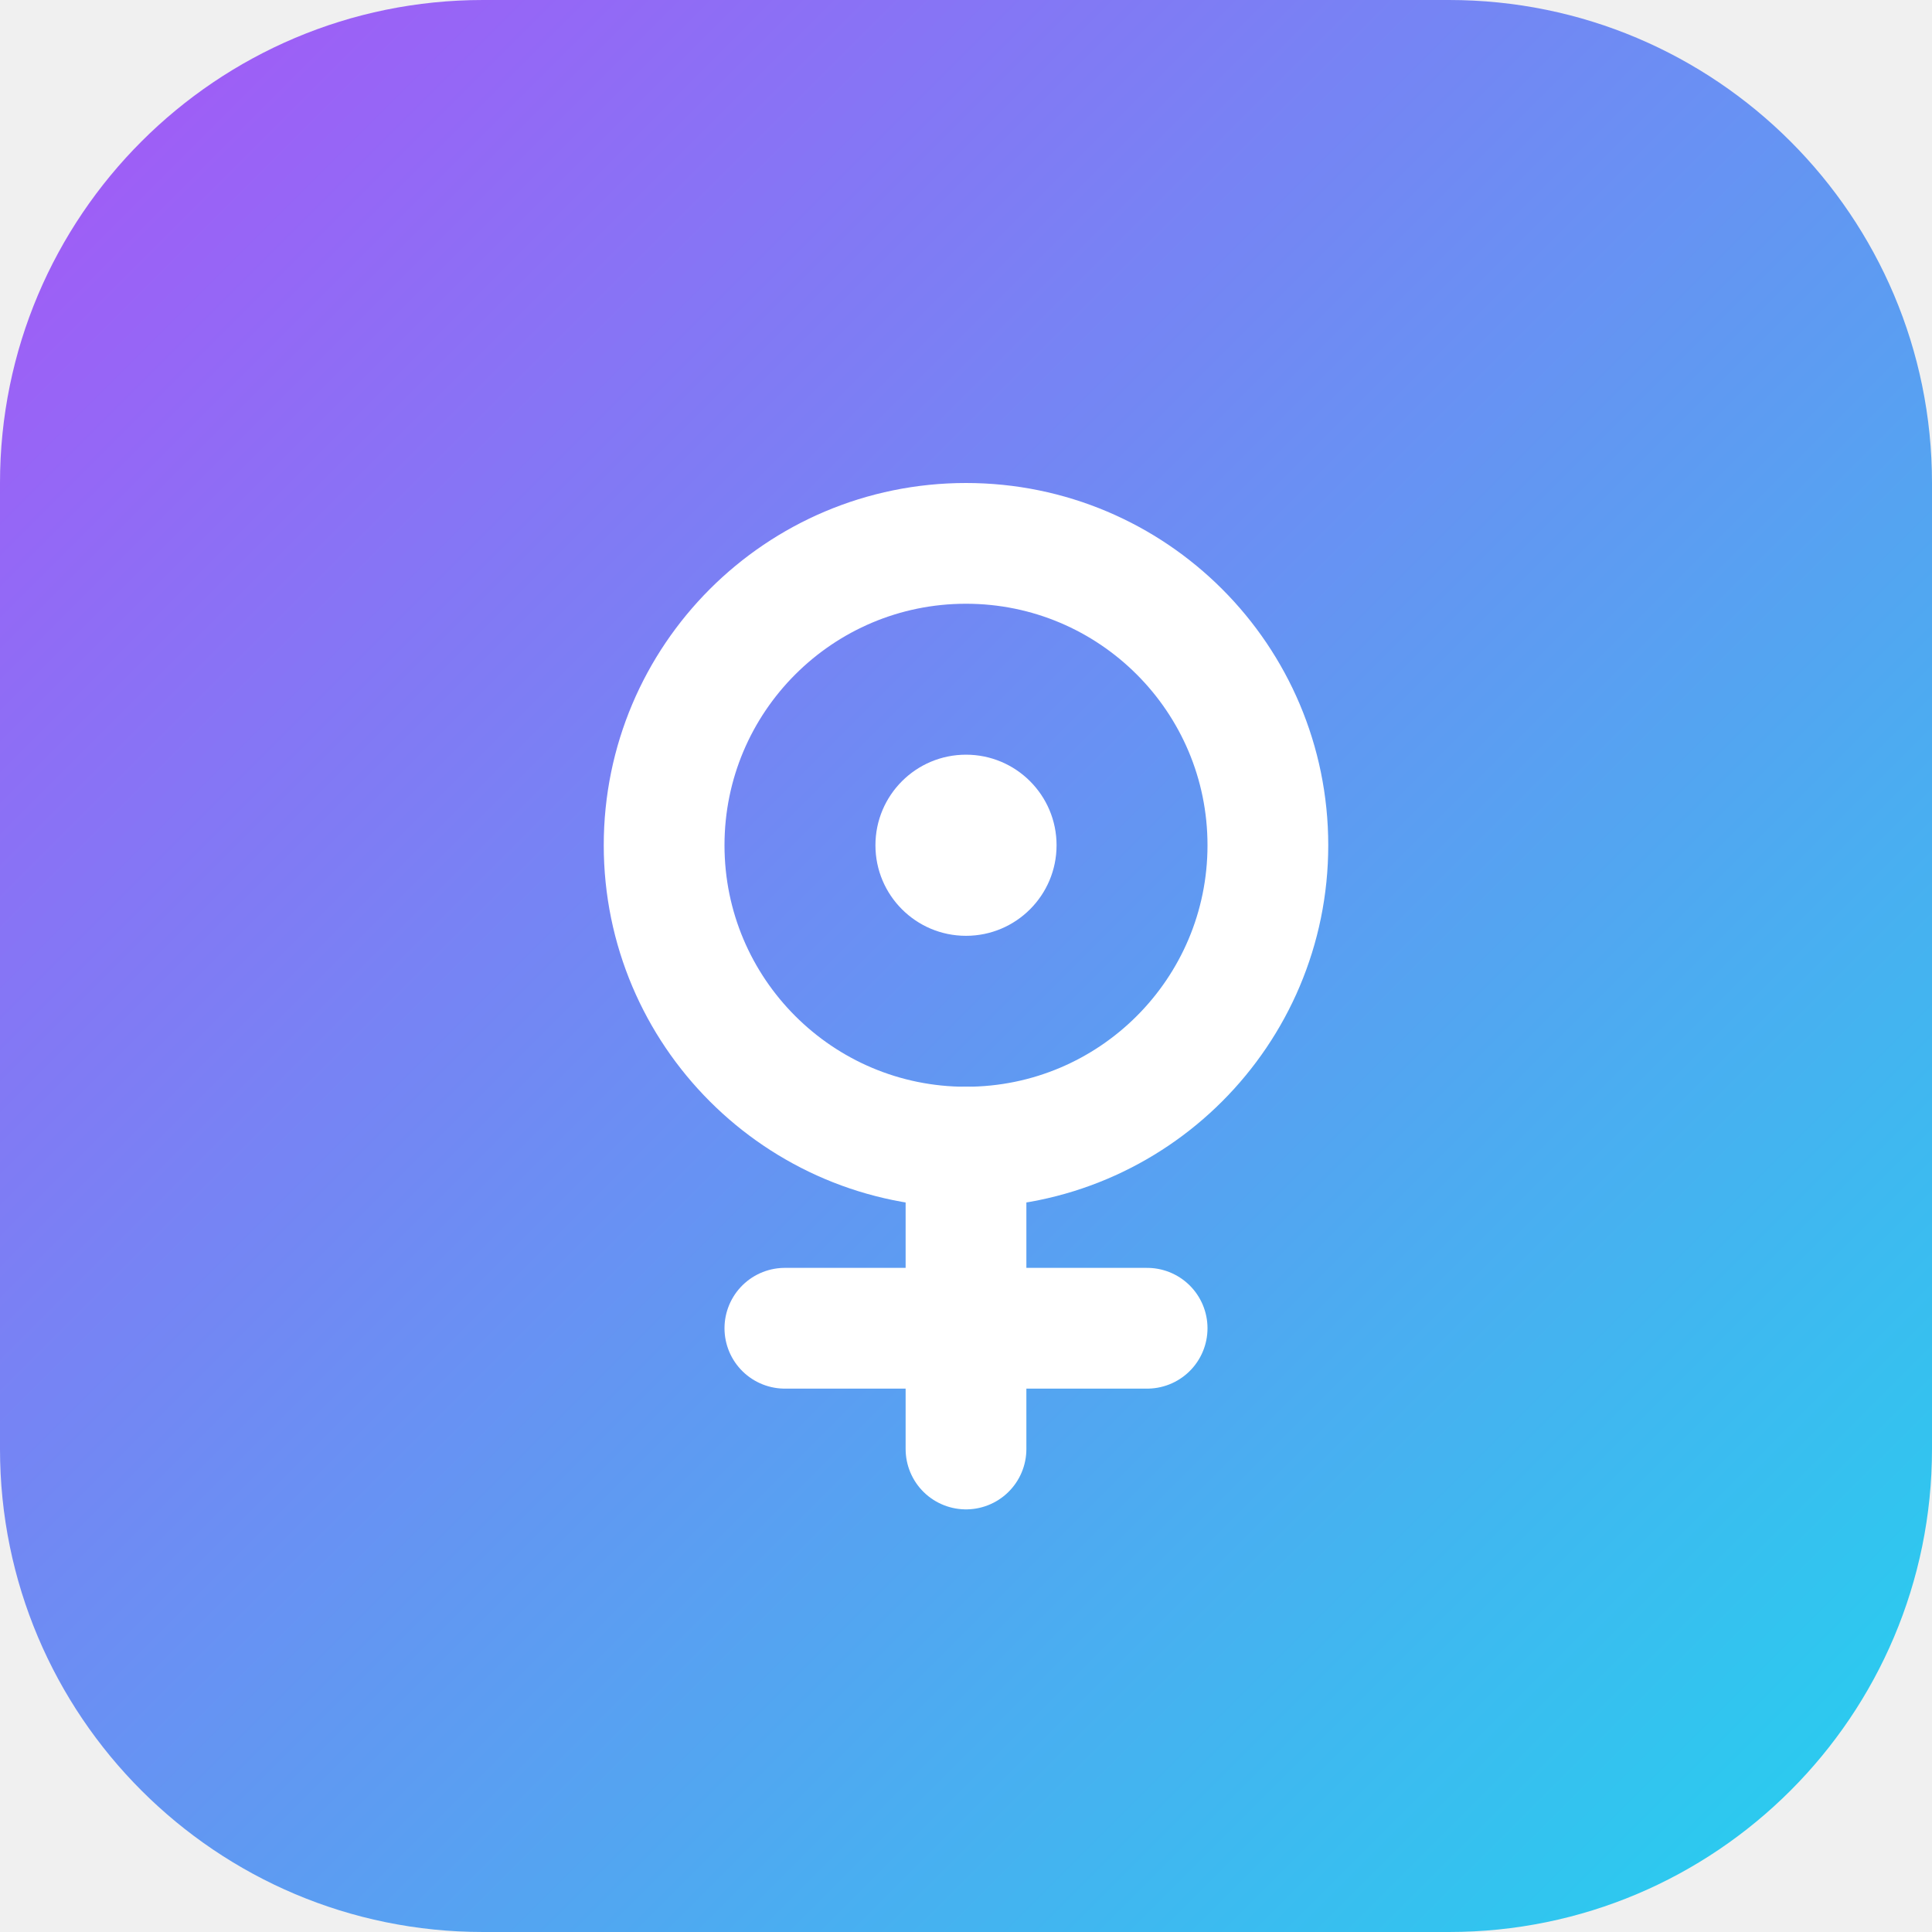
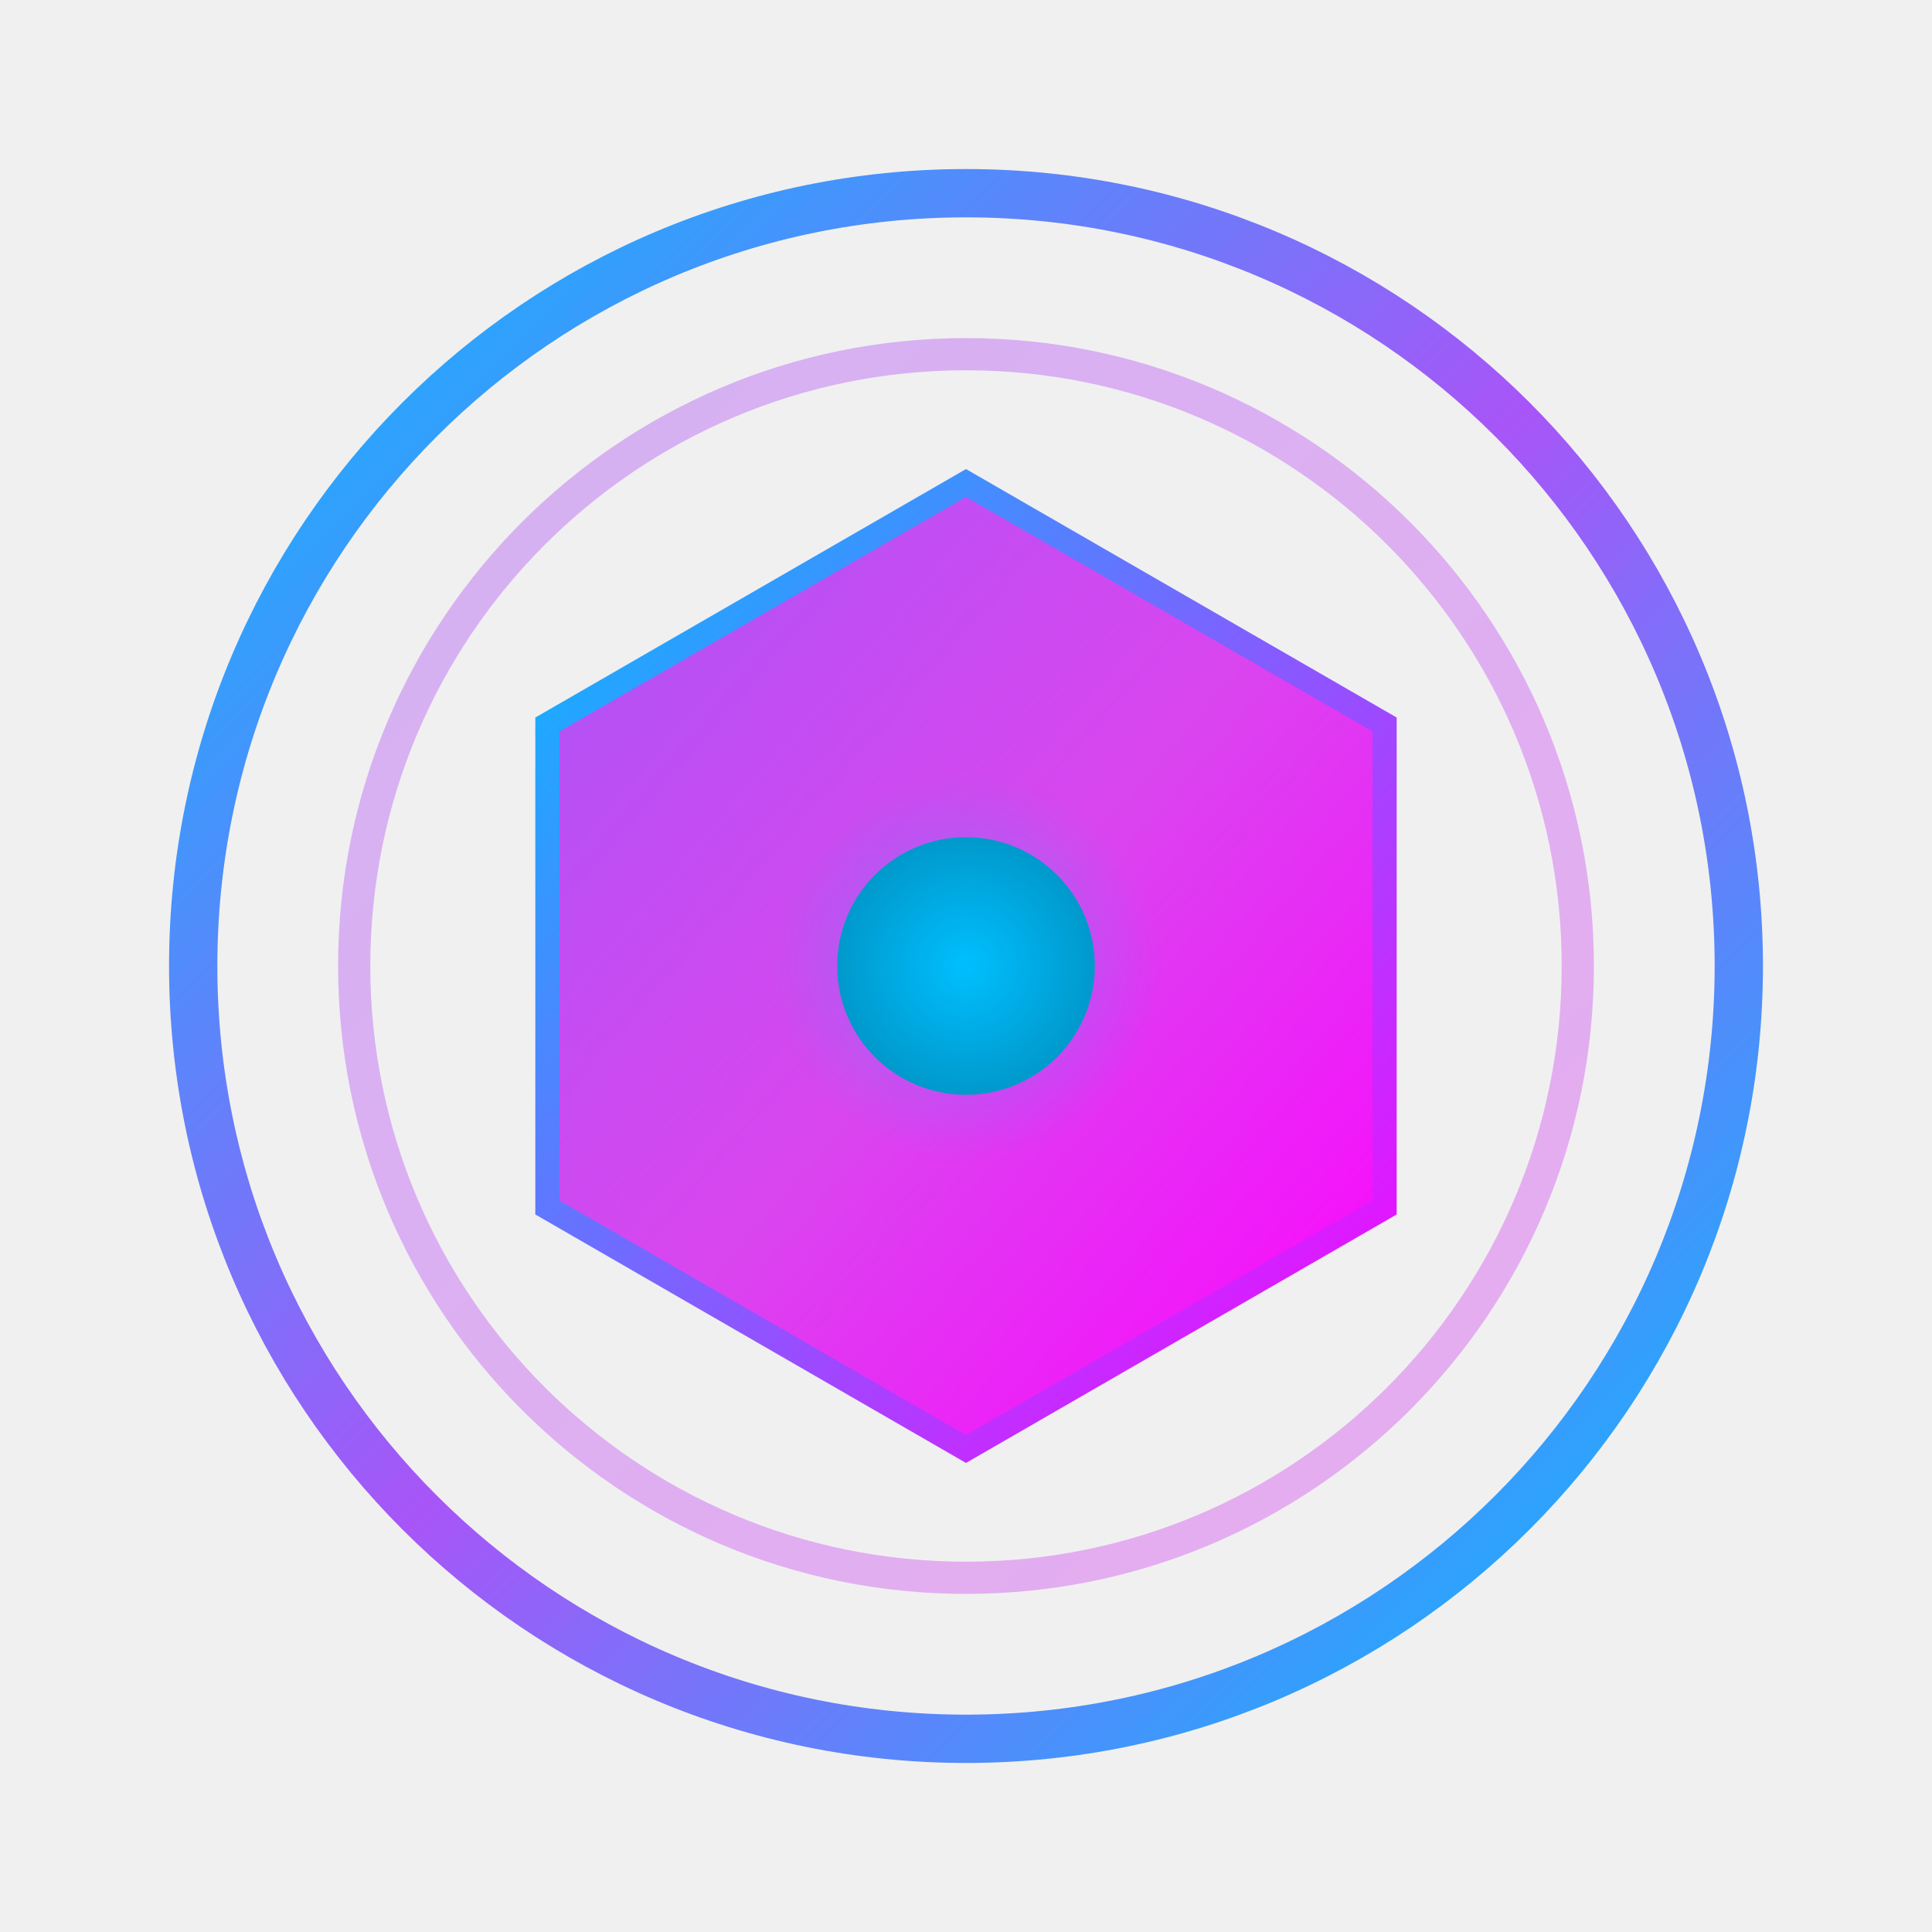
- <svg xmlns="http://www.w3.org/2000/svg" viewBox="0 0 32 32">
+ <svg xmlns="http://www.w3.org/2000/svg" viewBox="0 0 120 120">
  <defs>
-     <linearGradient id="g" x1="0%" y1="0%" x2="100%" y2="100%">
-       <stop offset="0%" stop-color="#a855f7" />
-       <stop offset="100%" stop-color="#22d3ee" />
+     <linearGradient id="gradient-outer-ring" x1="0%" y1="0%" x2="100%" y2="100%">
+       <stop offset="0%" stop-color="#00BFFF" />
+       <stop offset="50%" stop-color="#A855F7" />
+       <stop offset="100%" stop-color="#00BFFF" />
    </linearGradient>
+     <linearGradient id="gradient-middle" x1="0%" y1="0%" x2="100%" y2="100%">
+       <stop offset="0%" stop-color="#A855F7" />
+       <stop offset="100%" stop-color="#D946EF" />
+     </linearGradient>
+     <linearGradient id="gradient-hexagon" x1="0%" y1="0%" x2="100%" y2="100%">
+       <stop offset="0%" stop-color="#A855F7" />
+       <stop offset="50%" stop-color="#D946EF" />
+       <stop offset="100%" stop-color="#FF00FF" />
+     </linearGradient>
+     <linearGradient id="gradient-hex-border" x1="0%" y1="0%" x2="100%" y2="100%">
+       <stop offset="0%" stop-color="#00BFFF" />
+       <stop offset="100%" stop-color="#FF00FF" />
+     </linearGradient>
+     <radialGradient id="gradient-center-dot" cx="50%" cy="50%" r="50%">
+       <stop offset="0%" stop-color="#00BFFF" />
+       <stop offset="100%" stop-color="#0099CC" />
+     </radialGradient>
+     <radialGradient id="gradient-center-glow" cx="50%" cy="50%" r="50%">
+       <stop offset="0%" stop-color="#00BFFF" stop-opacity="0.3" />
+       <stop offset="100%" stop-color="#00BFFF" stop-opacity="0" />
+     </radialGradient>
  </defs>
-   <rect width="32" height="32" rx="8" fill="url(#g)" />
-   <circle cx="16" cy="14" r="5" fill="none" stroke="#fff" stroke-width="2" />
-   <circle cx="16" cy="14" r="1.5" fill="#fff" />
-   <path d="M16 19 L16 24" stroke="#fff" stroke-width="2" stroke-linecap="round" />
-   <path d="M13 22 L19 22" stroke="#fff" stroke-width="2" stroke-linecap="round" />
+   <circle cx="60" cy="60" r="48" fill="none" stroke="url(#gradient-outer-ring)" stroke-width="3" />
+   <circle cx="60" cy="60" r="38" fill="none" stroke="url(#gradient-middle)" stroke-width="2" opacity="0.4" />
+   <path d="M60 30 L86 45 L86 75 L60 90 L34 75 L34 45 Z" fill="url(#gradient-hexagon)" />
+   <path d="M60 30 L86 45 L86 75 L60 90 L34 75 L34 45 Z" fill="none" stroke="url(#gradient-hex-border)" stroke-width="1.5" />
+   <circle cx="60" cy="60" r="12" fill="url(#gradient-center-glow)" />
+   <circle cx="60" cy="60" r="8" fill="url(#gradient-center-dot)" />
</svg>
